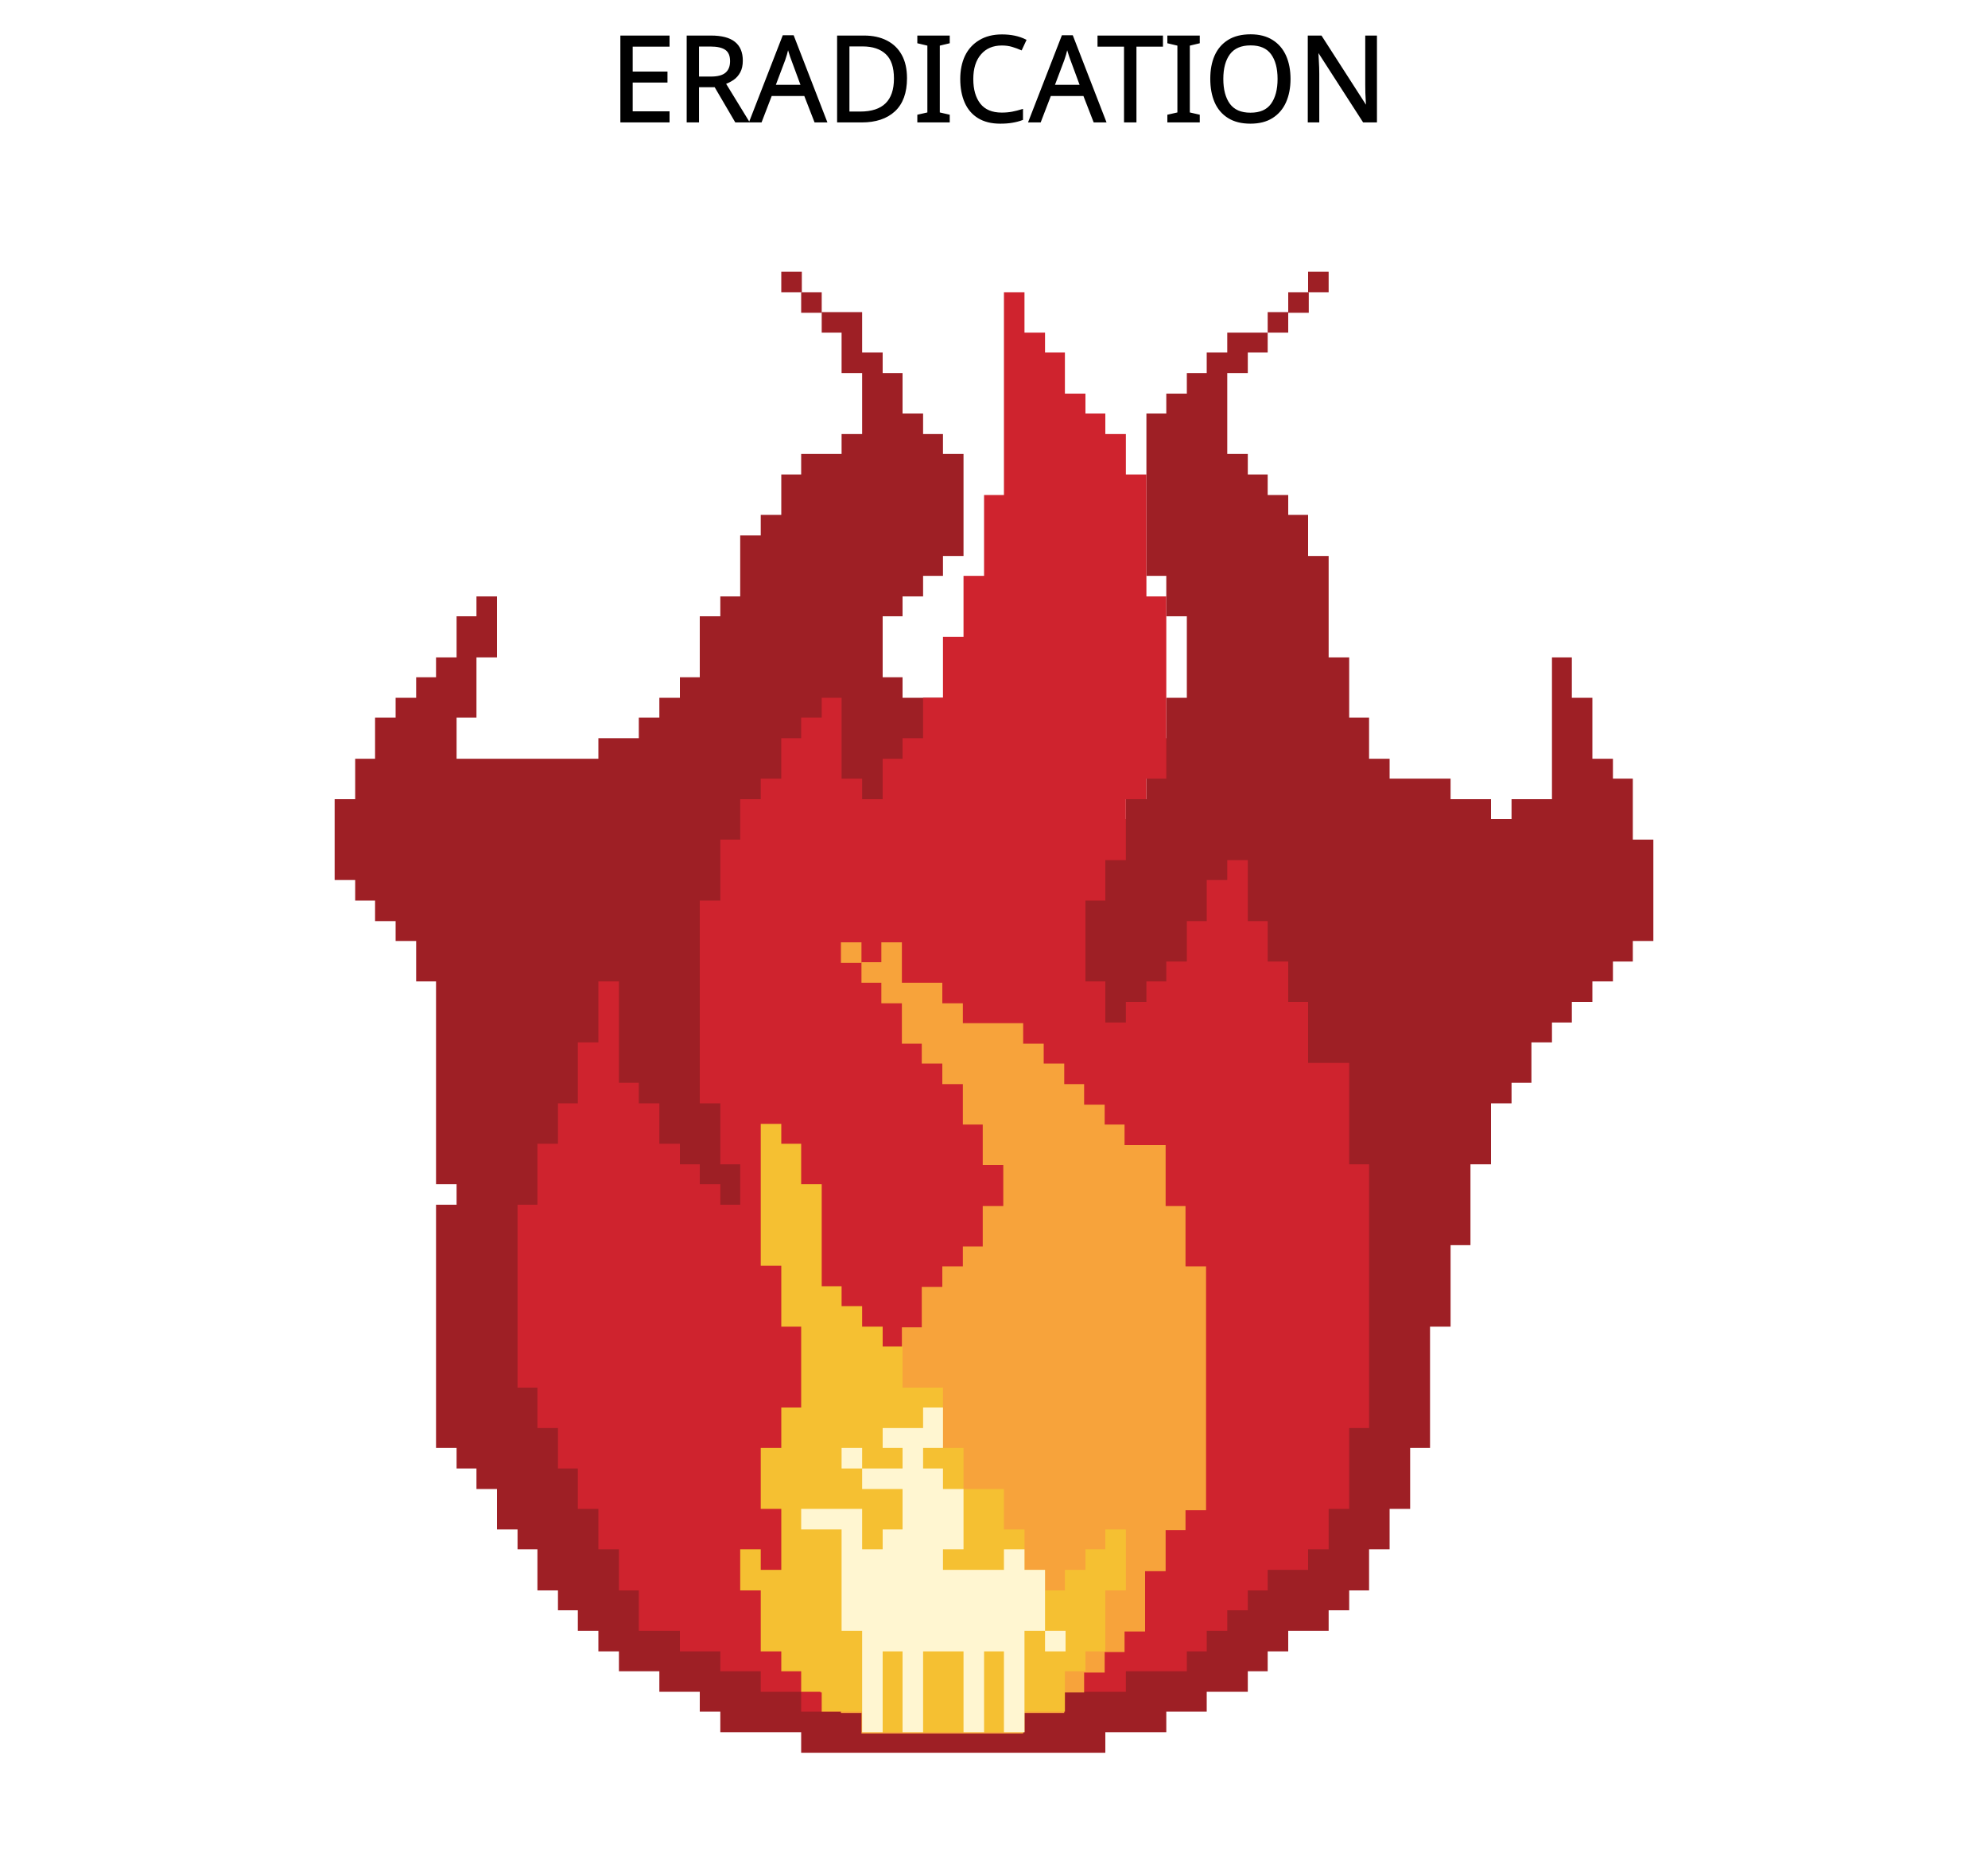
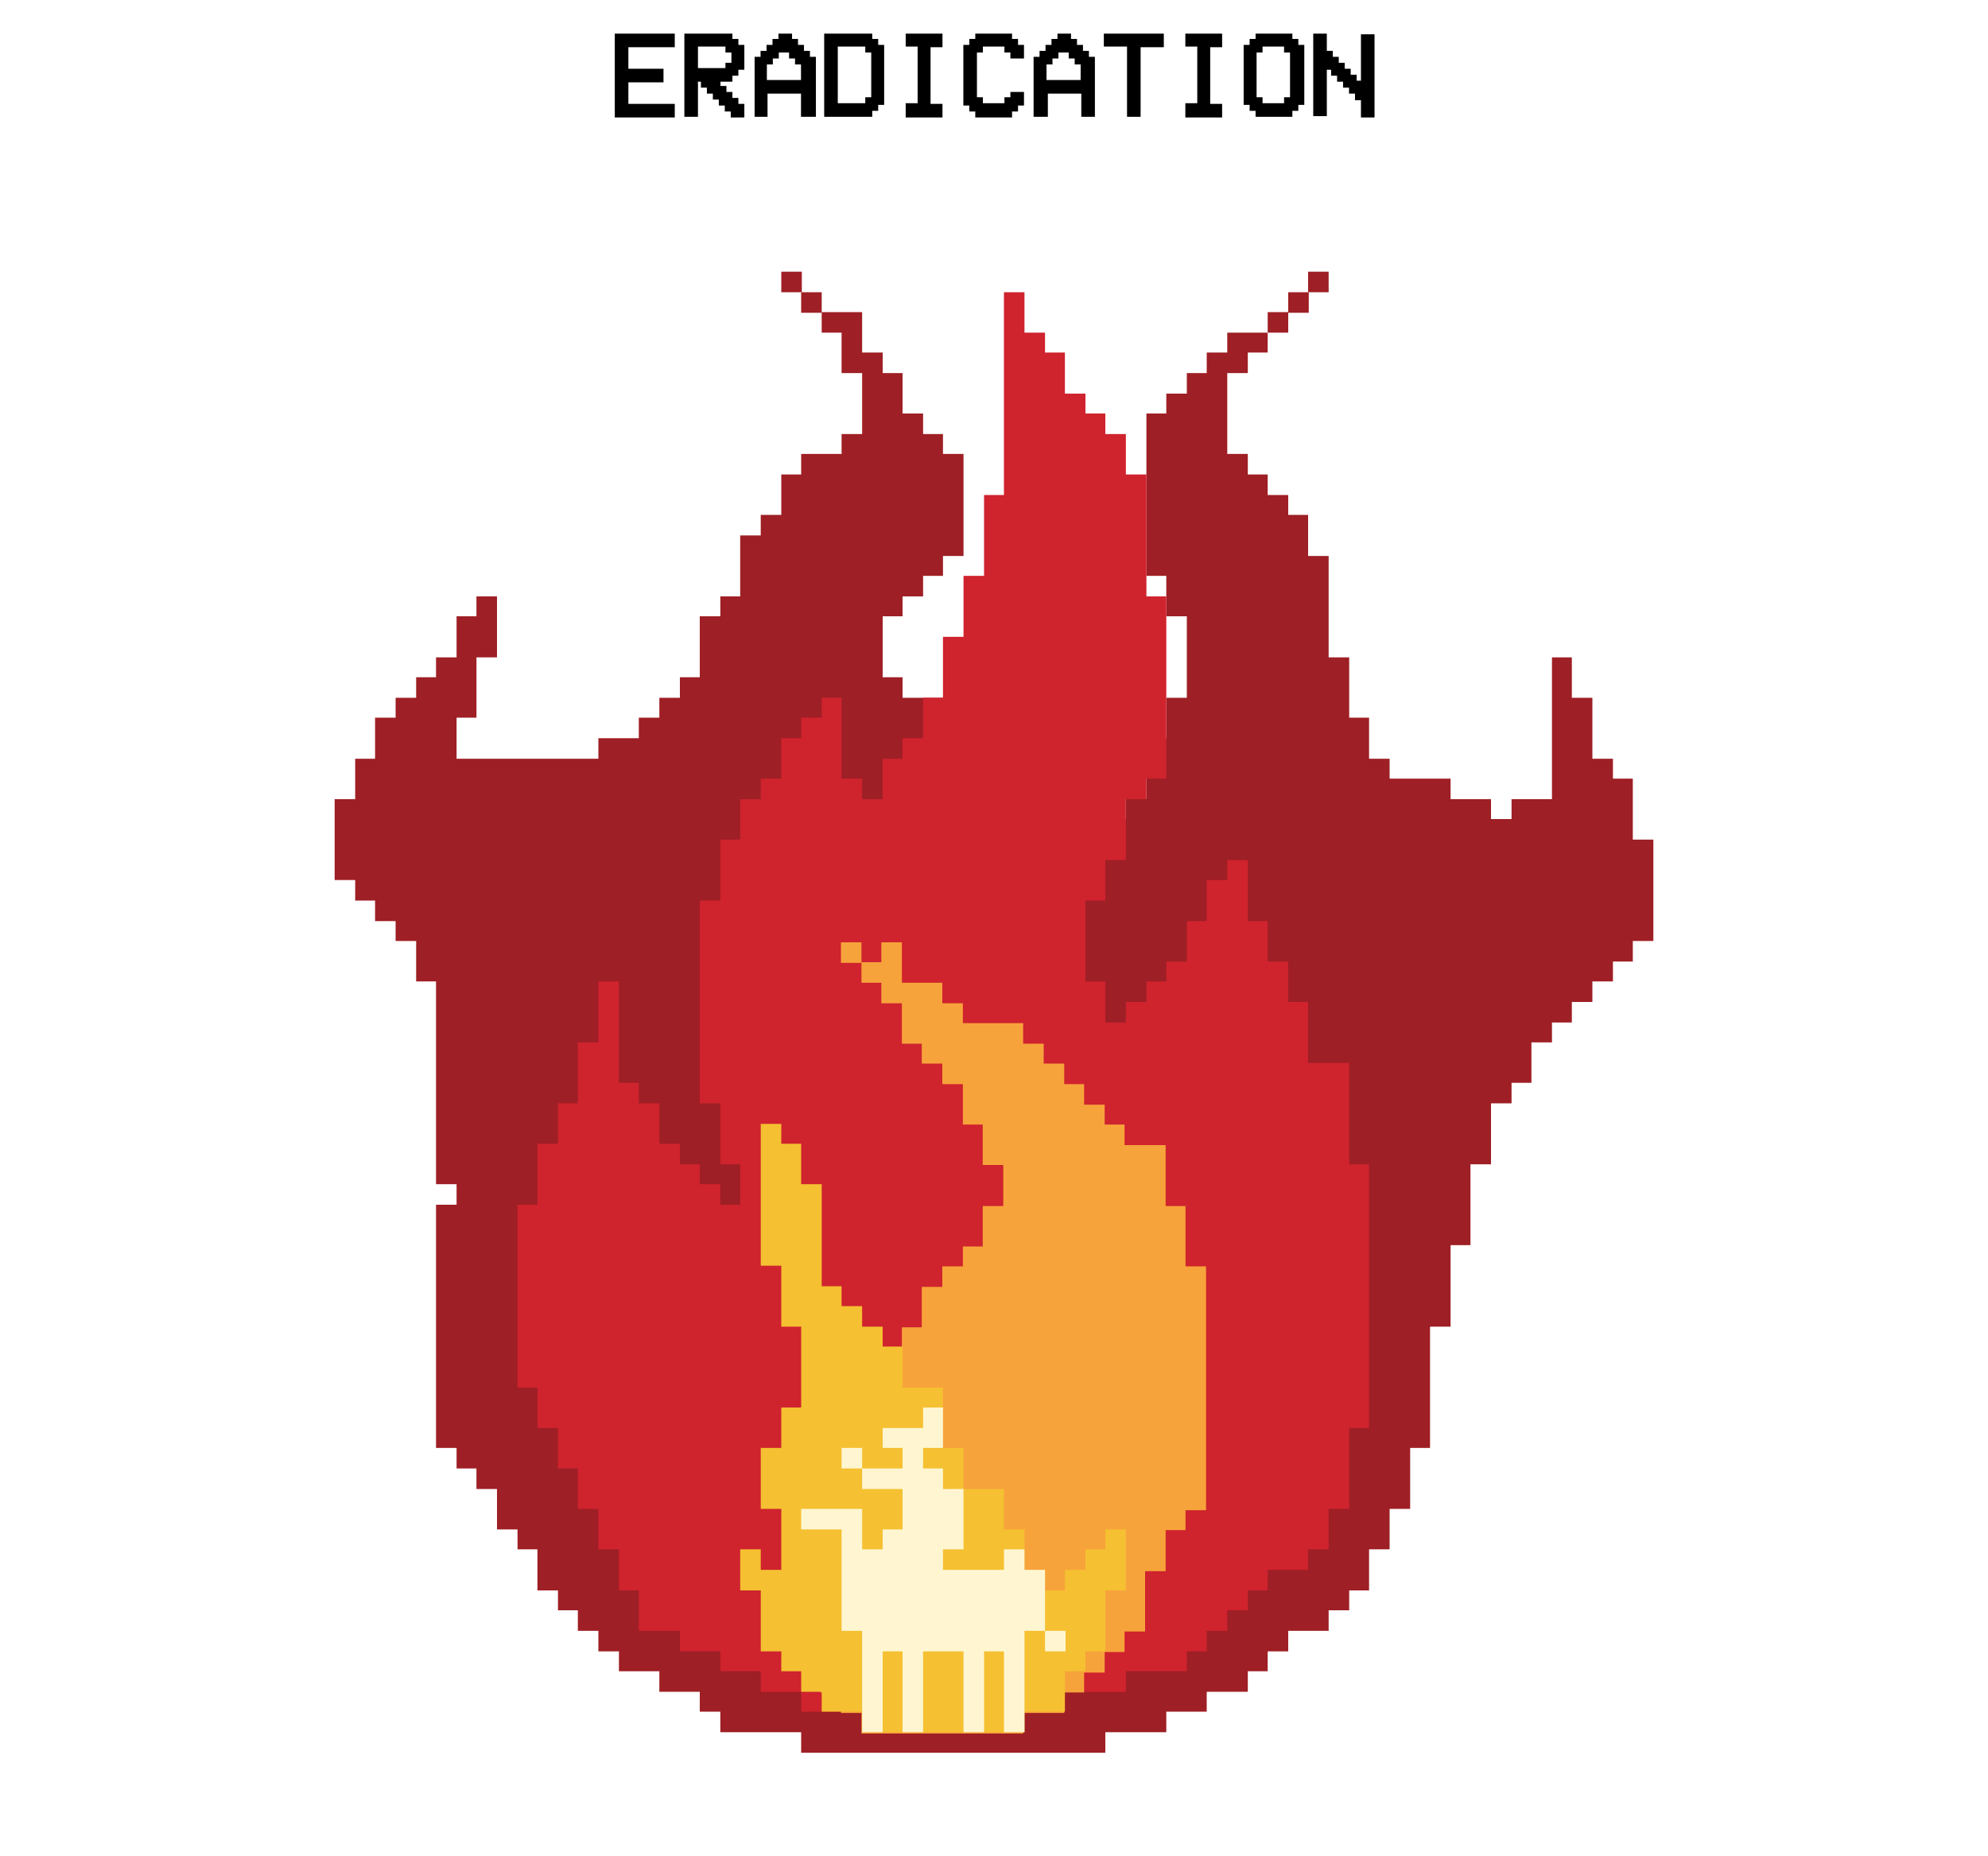
<svg xmlns="http://www.w3.org/2000/svg" version="1.1" x="0px" y="0px" viewBox="0 0 300 280" style="enable-background:new 0 0 300 280;" xml:space="preserve">
  <style type="text/css">
	.st0{opacity:0.37;}
	.st1{opacity:0.49;}
	.st2{fill:none;stroke:#FCFFFF;stroke-miterlimit:10;}
	.st3{fill:#9E1F25;}
	.st4{fill:#CF232E;}
	.st5{fill:#F7A33B;}
	.st6{fill:#F5C032;}
	.st7{fill:#FFF6D1;}
	.st8{fill:#23763E;}
	.st9{fill:#03464F;}
	.st10{fill:#026385;}
	.st11{fill:#35BCC0;}
	.st12{fill:#018F9F;}
	.st13{fill:#A53A1C;}
	.st14{fill:#DF5330;}
	.st15{fill:#FF8039;}
	.st16{fill:#EE5E2F;}
	.st17{fill:#A51959;}
	.st18{fill:#C12573;}
	.st19{fill:#FF4DA6;}
	.st20{fill:#D2276E;}
	.st21{fill:#163A20;}
	.st22{fill:#1A5C31;}
	.st23{fill:#3E9B50;}
	.st24{fill:#41296D;}
	.st25{fill:#513C82;}
	.st26{fill:#775ABF;}
	.st27{fill:#614293;}
	.st28{fill:#6C0F13;}
	.st29{fill:#E8222E;}
	.st30{fill:#D27633;}
	.st31{fill:#DD8A34;}
	.st32{fill:#F3A634;}
	.st33{fill:none;stroke:#161616;stroke-miterlimit:10;}
	.st34{fill:#7F7973;}
	.st35{fill:#C0B5AA;}
	.st36{fill:#E4DED5;}
	.st37{fill:#514A43;}
	.st38{fill:#606161;}
	.st39{fill:#BEBFB9;}
	.st40{fill:#3A3A3A;}
	.st41{fill:#302C28;}
	.st42{fill:#161616;}
	.st43{fill:#E1E1DF;}
	.st44{fill:#757DE0;}
	.st45{fill:#CAC5FF;}
	.st46{fill:#E9ECFD;}
	.st47{fill:#FCB912;}
	.st48{fill:#FCF54D;}
- 	.st49{fill:none;}
- 	.st50{stroke:#000000;stroke-width:0.25;stroke-miterlimit:10;}
- 	.st51{font-family:'VCROSDMono';}
- 	.st52{font-size:18px;}
- 	.st53{fill:#FFDE01;}
- 	.st54{fill:#6F6252;}
- 	.st55{fill:#32A00D;}
+ 	.st49{stroke:#000000;stroke-width:0.25;stroke-miterlimit:10;}
+ 	.st50{fill:#FFDE01;}
+ 	.st51{fill:#6F6252;}
+ 	.st52{fill:#32A00D;}
</style>
  <g id="layout">
</g>
  <g id="Layer_3">
    <g>
      <g>
        <rect x="117.9" y="41" class="st3" width="3.1" height="3.1" />
        <rect x="120.9" y="44.1" class="st3" width="3.1" height="3.1" />
        <rect x="191.3" y="47.1" class="st3" width="3.1" height="3.1" />
        <rect x="194.4" y="44.1" class="st3" width="3.1" height="3.1" />
        <rect x="197.4" y="41" class="st3" width="3.1" height="3.1" />
        <polygon class="st3" points="246.4,126.7 246.4,117.5 243.4,117.5 243.4,114.5 240.3,114.5 240.3,105.3 237.2,105.3 237.2,99.2      234.2,99.2 234.2,120.6 231.1,120.6 228.1,120.6 228.1,123.6 225,123.6 225,120.6 218.9,120.6 218.9,117.5 212.8,117.5      209.7,117.5 209.7,114.5 206.6,114.5 206.6,108.3 203.6,108.3 203.6,99.2 200.5,99.2 200.5,83.9 197.4,83.9 197.4,77.7      194.4,77.7 194.4,74.7 191.3,74.7 191.3,71.6 188.3,71.6 188.3,68.5 185.2,68.5 185.2,56.3 188.3,56.3 188.3,53.2 191.3,53.2      191.3,50.2 188.3,50.2 185.2,50.2 185.2,53.2 182.1,53.2 182.1,56.3 179.1,56.3 179.1,59.4 176,59.4 176,62.4 173,62.4 173,86.9      176,86.9 176,93 179.1,93 179.1,105.3 176,105.3 176,111.4 173,111.4 173,120.6 169.9,120.6 169.9,123.6 160.7,123.6      160.7,120.6 157.7,120.6 157.7,114.5 154.6,114.5 154.6,111.4 154.6,108.3 148.5,108.3 148.5,105.3 136.2,105.3 136.2,102.2      133.2,102.2 133.2,93 136.2,93 136.2,90 139.3,90 139.3,86.9 142.3,86.9 142.3,83.9 145.4,83.9 145.4,68.5 142.3,68.5      142.3,65.5 139.3,65.5 139.3,62.4 136.2,62.4 136.2,56.3 133.2,56.3 133.2,53.2 130.1,53.2 130.1,47.1 127,47.1 124,47.1      124,50.2 127,50.2 127,56.3 130.1,56.3 130.1,65.5 127,65.5 127,68.5 124,68.5 120.9,68.5 120.9,71.6 117.9,71.6 117.9,77.7      114.8,77.7 114.8,80.8 111.7,80.8 111.7,90 108.7,90 108.7,93 105.6,93 105.6,102.2 102.6,102.2 102.6,105.3 99.5,105.3      99.5,108.3 96.4,108.3 96.4,111.4 90.3,111.4 90.3,114.5 68.9,114.5 68.9,108.3 71.9,108.3 71.9,99.2 75,99.2 75,90 71.9,90      71.9,93 68.9,93 68.9,99.2 65.8,99.2 65.8,102.2 62.8,102.2 62.8,105.3 59.7,105.3 59.7,108.3 56.6,108.3 56.6,114.5 53.6,114.5      53.6,120.6 50.5,120.6 50.5,132.8 53.6,132.8 53.6,135.9 56.6,135.9 56.6,139 59.7,139 59.7,142 62.8,142 62.8,145.1 62.8,148.1      65.8,148.1 65.8,154.3 65.8,160.4 65.8,163.4 65.8,169.6 65.8,172.6 65.8,178.7 68.9,178.7 68.9,181.8 65.8,181.8 65.8,218.5      68.9,218.5 68.9,221.6 71.9,221.6 71.9,224.7 75,224.7 75,227.7 75,230.8 78.1,230.8 78.1,233.8 81.1,233.8 81.1,236.9 81.1,240      84.2,240 84.2,243 87.2,243 87.2,246.1 90.3,246.1 90.3,249.2 93.4,249.2 93.4,252.2 99.5,252.2 99.5,255.3 105.6,255.3      105.6,258.3 108.7,258.3 108.7,261.4 120.9,261.4 120.9,264.5 154.6,264.5 157.7,264.5 166.8,264.5 166.8,261.4 176,261.4      176,258.3 182.1,258.3 182.1,255.3 188.3,255.3 188.3,252.2 191.3,252.2 191.3,249.2 194.4,249.2 194.4,246.1 200.5,246.1      200.5,243 203.6,243 203.6,240 206.6,240 206.6,236.9 206.6,233.8 209.7,233.8 209.7,227.7 212.8,227.7 212.8,218.5 215.8,218.5      215.8,200.2 218.9,200.2 218.9,187.9 221.9,187.9 221.9,175.7 225,175.7 225,166.5 228.1,166.5 228.1,163.4 231.1,163.4      231.1,157.3 234.2,157.3 234.2,154.3 237.2,154.3 237.2,151.2 240.3,151.2 240.3,148.1 243.4,148.1 243.4,145.1 246.4,145.1      246.4,142 249.5,142 249.5,126.7    " />
      </g>
      <polygon class="st4" points="203.6,175.7 203.6,160.4 200.5,160.4 197.4,160.4 197.4,151.2 194.4,151.2 194.4,145.1 191.3,145.1     191.3,139 188.3,139 188.3,135.9 188.3,132.8 188.3,129.8 185.2,129.8 185.2,132.8 182.1,132.8 182.1,139 179.1,139 179.1,145.1     176,145.1 176,148.1 173,148.1 173,151.2 169.9,151.2 169.9,154.3 166.8,154.3 166.8,148.1 163.8,148.1 163.8,135.9 166.8,135.9     166.8,129.8 169.9,129.8 169.9,120.6 173,120.6 173,117.5 176,117.5 176,90 173,90 173,71.6 169.9,71.6 169.9,65.5 166.8,65.5     166.8,62.4 163.8,62.4 163.8,59.4 160.7,59.4 160.7,53.2 157.7,53.2 157.7,50.2 154.6,50.2 154.6,44.1 151.5,44.1 151.5,74.7     148.5,74.7 148.5,86.9 145.4,86.9 145.4,96.1 142.3,96.1 142.3,105.3 139.3,105.3 139.3,111.4 136.2,111.4 136.2,114.5     133.2,114.5 133.2,120.6 130.1,120.6 130.1,117.5 127,117.5 127,105.3 124,105.3 124,108.3 120.9,108.3 120.9,111.4 117.9,111.4     117.9,117.5 114.8,117.5 114.8,120.6 111.7,120.6 111.7,126.7 108.7,126.7 108.7,135.9 105.6,135.9 105.6,166.5 108.7,166.5     108.7,175.7 111.7,175.7 111.7,181.8 108.7,181.8 108.7,178.7 105.6,178.7 105.6,175.7 102.6,175.7 102.6,172.6 99.5,172.6     99.5,166.5 96.4,166.5 96.4,163.4 93.4,163.4 93.4,157.3 93.4,148.1 90.3,148.1 90.3,157.3 87.2,157.3 87.2,166.5 84.2,166.5     84.2,172.6 81.1,172.6 81.1,181.8 78.1,181.8 78.1,209.4 81.1,209.4 81.1,215.5 84.2,215.5 84.2,221.6 87.2,221.6 87.2,227.7     90.3,227.7 90.3,233.8 93.4,233.8 93.4,240 96.4,240 96.4,243 96.4,246.1 102.6,246.1 102.6,249.2 105.6,249.2 108.7,249.2     108.7,252.2 114.8,252.2 114.8,255.3 120.9,255.3 120.9,258.3 130.1,258.3 130.1,261.4 142.3,261.4 151.5,261.4 151.5,258.3     160.7,258.3 160.7,255.3 169.9,255.3 169.9,252.2 179.1,252.2 179.1,249.2 182.1,249.2 182.1,246.1 185.2,246.1 185.2,243     188.3,243 188.3,240 191.3,240 191.3,236.9 197.4,236.9 197.4,233.8 200.5,233.8 200.5,227.7 203.6,227.7 203.6,218.5     203.6,215.5 206.6,215.5 206.6,175.7   " />
      <g>
        <polygon class="st5" points="178.9,191.1 178.9,182 175.9,182 175.9,175.8 175.9,172.8 169.7,172.8 169.7,169.7 166.7,169.7      166.7,166.7 163.6,166.7 163.6,163.6 160.6,163.6 160.6,160.5 157.5,160.5 157.5,157.5 154.4,157.5 154.4,154.4 145.3,154.4      145.3,151.4 142.2,151.4 142.2,148.3 136.1,148.3 136.1,142.2 133,142.2 133,145.2 130,145.2 130,148.3 133,148.3 133,151.4      136.1,151.4 136.1,154.4 136.1,157.5 139.1,157.5 139.1,160.5 142.2,160.5 142.2,163.6 145.3,163.6 145.3,166.7 145.3,169.7      148.3,169.7 148.3,172.8 148.3,175.8 151.4,175.8 151.4,178.9 151.4,182 148.3,182 148.3,188.1 145.3,188.1 145.3,191.1      142.2,191.1 142.2,194.2 139.1,194.2 139.1,200.3 136.1,200.3 136.1,206.6 127.1,206.6 127.1,215.6 123.8,215.6 123.8,240.1      123.8,246.2 123.8,249.3 123.8,252.4 123.8,255.4 126.9,255.4 126.9,258.5 130,258.5 130,261.6 154.4,261.6 154.4,258.5      160.6,258.5 160.6,255.4 163.6,255.4 163.6,252.4 166.7,252.4 166.7,249.3 169.7,249.3 169.7,246.2 172.8,246.2 172.8,237.1      175.9,237.1 175.9,230.9 178.9,230.9 178.9,227.9 182,227.9 182,191.1    " />
        <rect x="126.9" y="142.2" class="st5" width="3.1" height="3.1" />
      </g>
      <polygon class="st6" points="166.8,230.8 166.8,233.8 163.8,233.8 163.8,236.9 160.7,236.9 160.7,240 157.7,240 157.7,236.9     154.6,236.9 154.6,230.8 151.5,230.8 151.5,224.7 145.4,224.7 145.4,218.5 142.3,218.5 142.3,209.4 136.2,209.4 136.2,203.2     133.2,203.2 133.2,200.2 130.1,200.2 130.1,197.1 127,197.1 127,194.1 124,194.1 124,178.7 120.9,178.7 120.9,172.6 117.9,172.6     117.9,169.6 114.8,169.6 114.8,191 117.9,191 117.9,200.2 120.9,200.2 120.9,209.4 120.9,212.4 117.9,212.4 117.9,218.5     114.8,218.5 114.8,227.7 117.9,227.7 117.9,236.9 114.8,236.9 114.8,233.8 111.7,233.8 111.7,240 114.8,240 114.8,249.2     117.9,249.2 117.9,252.2 120.9,252.2 120.9,255.3 124,255.3 124,258.3 130.1,258.3 130.1,261.4 136.2,261.4 148.5,261.4     154.6,261.4 154.6,258.3 157.7,258.3 160.7,258.3 160.7,252.2 163.8,252.2 163.8,249.2 166.8,249.2 166.8,240 169.9,240     169.9,230.8   " />
      <g>
        <rect x="127" y="218.5" class="st7" width="3.1" height="3.1" />
        <polygon class="st7" points="154.6,236.9 154.6,233.8 151.5,233.8 151.5,236.9 148.5,236.9 142.3,236.9 142.3,233.8 145.4,233.8      145.4,224.7 142.3,224.7 142.3,221.6 139.3,221.6 139.3,218.5 142.3,218.5 142.3,215.5 142.3,212.4 139.3,212.4 139.3,215.5      136.2,215.5 133.2,215.5 133.2,218.5 136.2,218.5 136.2,221.6 133.2,221.6 130.1,221.6 130.1,224.7 133.2,224.7 136.2,224.7      136.2,230.8 133.2,230.8 133.2,233.8 130.1,233.8 130.1,227.7 127,227.7 120.9,227.7 120.9,230.8 127,230.8 127,236.9 127,246.1      130.1,246.1 130.1,249.2 130.1,252.2 130.1,255.3 130.1,261.4 133.2,261.4 133.2,255.3 133.2,252.2 133.2,249.2 136.2,249.2      136.2,261.4 139.3,261.4 139.3,249.2 142.3,249.2 145.4,249.2 145.4,261.4 148.5,261.4 148.5,249.2 151.5,249.2 151.5,261.4      154.6,261.4 154.6,249.2 154.6,246.1 157.7,246.1 157.7,236.9    " />
        <rect x="157.7" y="246.1" class="st7" width="3.1" height="3.1" />
      </g>
    </g>
  </g>
  <g id="GUIDES">
-     <rect x="64.5" y="5.2" class="st49" width="171" height="24.8" />
-     <text transform="matrix(1 0 0 1 91.9922 18.35)" class="st50 st51 st52">ERADICATION</text>
+     <g>
+       <path class="st49" d="M101.7,5.2v1.8h-7v3.5h5.3v1.8h-5.3v3.5h7v1.8h-8.8V5.2H101.7z" />
+       <path class="st49" d="M106.1,12.2h-0.9v5.3h-1.8V5.2h7V6h0.9v0.9h0.9v3.5h-0.9v0.9h-0.9v0.9h-1.8v0.9h0.9V14h0.9v0.9h0.9v0.9h0.9    v1.8h-1.8v-0.9h-0.9v-0.9h-0.9v-0.9h-0.9V14h-0.9v-0.9h-0.9V12.2z M105.2,6.9v3.5h4.4V9.6h0.9V7.8h-0.9V6.9H105.2z" />
+       <path class="st49" d="M115.7,17.5H114V8.7h0.9V7.8h0.9V6.9h0.9V6h0.9V5.2h1.8V6h0.9v0.9h0.9v0.9h0.9v0.9h0.9v8.8H121V14h-5.3V17.5    z M115.7,12.2h5.3V9.6h-0.9V8.7h-0.9V7.8h-1.8v0.9h-0.9v0.9h-0.9V12.2z" />
+       <path class="st49" d="M124.5,17.5V5.2h7V6h0.9v0.9h0.9v8.8h-0.9v0.9h-0.9v0.9H124.5z M126.3,6.9v8.8h4.4v-0.9h0.9v-7h-0.9V6.9    H126.3z" />
+       <path class="st49" d="M136.8,17.5v-1.8h1.8V6.9h-1.8V5.2h5.3v1.8h-1.8v8.8h1.8v1.8H136.8z" />
+       <path class="st49" d="M148.2,15.7h3.5v-0.9h0.9V14h1.8v1.8h-0.9v0.9h-0.9v0.9h-5.3v-0.9h-0.9v-0.9h-0.9V6.9h0.9V6h0.9V5.2h5.3V6    h0.9v0.9h0.9v1.8h-1.8V7.8h-0.9V6.9h-3.5v0.9h-0.9v7h0.9V15.7z" />
+       <path class="st49" d="M157.9,17.5h-1.8V8.7h0.9V7.8h0.9V6.9h0.9V6h0.9V5.2h1.8V6h0.9v0.9h0.9v0.9h0.9v0.9h0.9v8.8h-1.8V14h-5.3    V17.5z M157.9,12.2h5.3V9.6h-0.9V8.7h-0.9V7.8h-1.8v0.9h-0.9v0.9h-0.9V12.2z" />
+       <path class="st49" d="M170.2,6.9h-3.5V5.2h8.8v1.8H172v10.5h-1.8V6.9z" />
+       <path class="st49" d="M179,17.5v-1.8h1.8V6.9H179V5.2h5.3v1.8h-1.8v8.8h1.8v1.8H179z" />
+       <path class="st49" d="M189.6,6V5.2h5.3V6h0.9v0.9h0.9v8.8h-0.9v0.9h-0.9v0.9h-5.3v-0.9h-0.9v-0.9h-0.9V6.9h0.9V6H189.6z     M193.9,6.9h-3.5v0.9h-0.9v7h0.9v0.9h3.5v-0.9h0.9v-7h-0.9V6.9z" />
+       <path class="st49" d="M200.1,10.4v7h-1.8V5.2h1.8v2.6h0.9v0.9h0.9v0.9h0.9v0.9h0.9v0.9h0.9v0.9h0.9v-7h1.8v12.3h-1.8v-2.6h-0.9V14    h-0.9v-0.9h-0.9v-0.9h-0.9v-0.9H201v-0.9H200.1z" />
+     </g>
  </g>
</svg>
